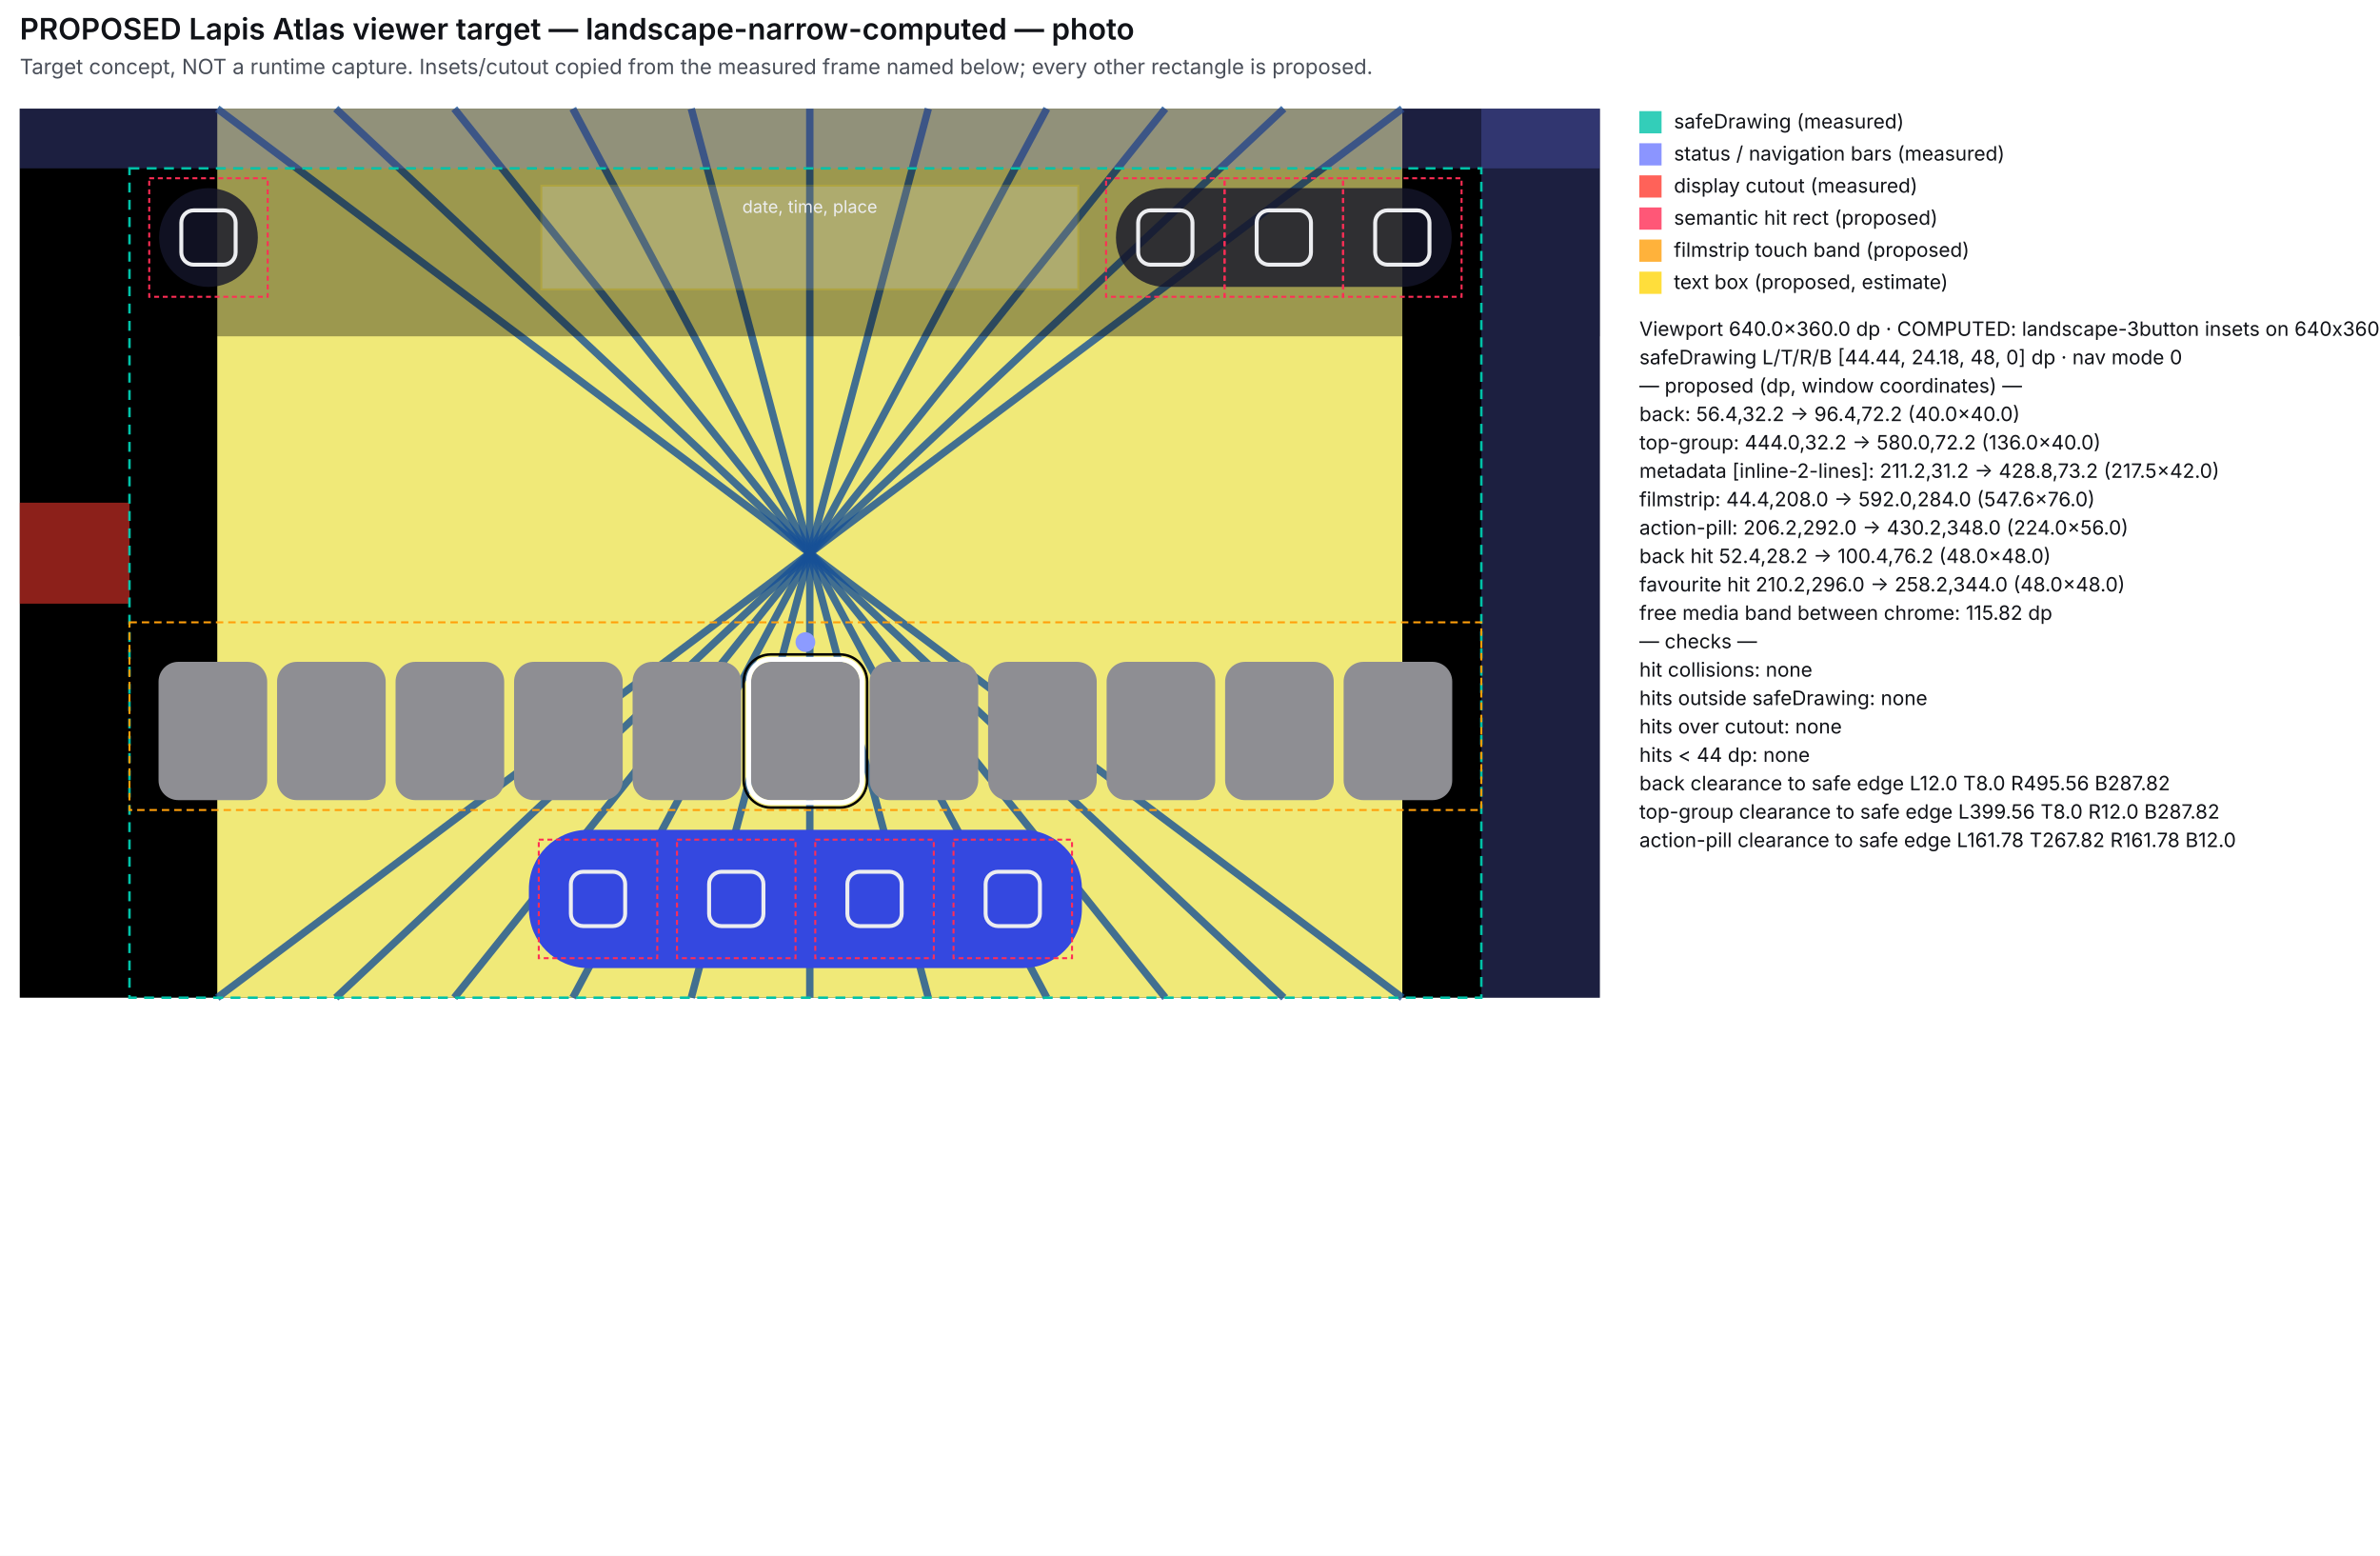
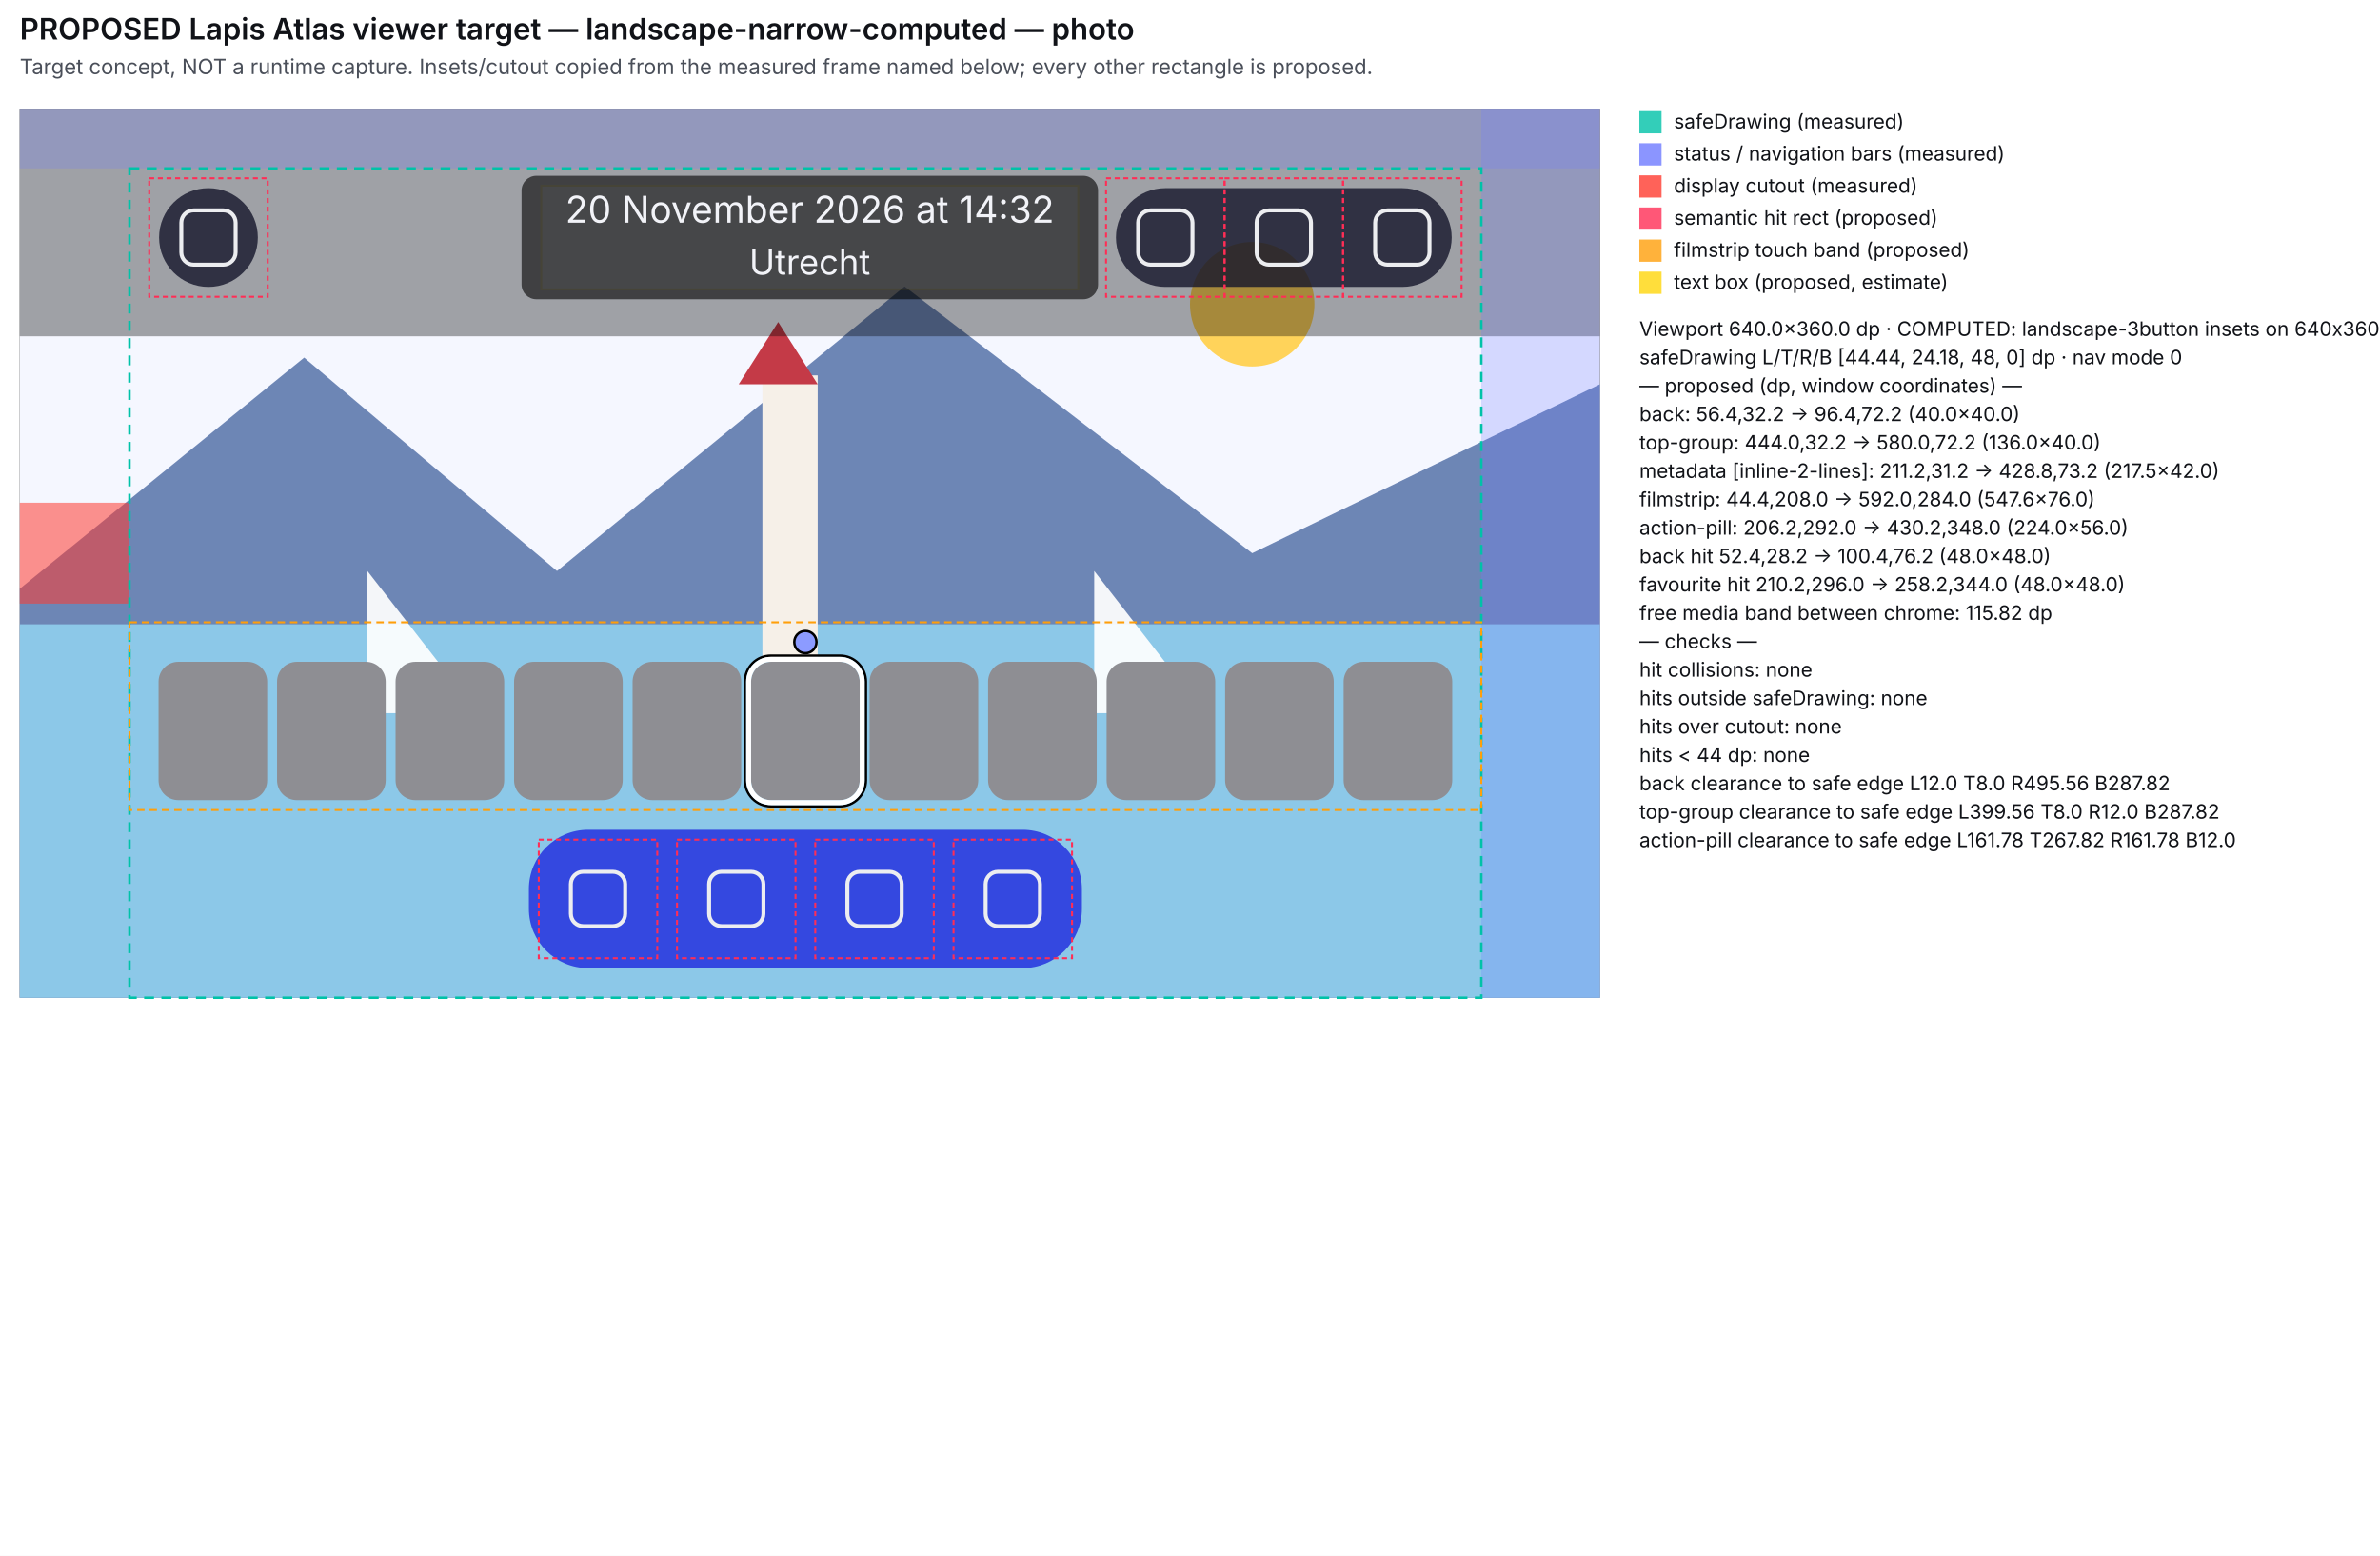
<svg xmlns="http://www.w3.org/2000/svg" viewBox="0 0 964.0 630.0" font-family="Inter, Arial, sans-serif" font-size="8">
  <rect width="964.0" height="630.0" fill="#FFFFFF" />
  <text x="8" y="16" font-size="12" font-weight="600" fill="#111318">PROPOSED Lapis Atlas viewer target — landscape-narrow-computed — photo</text>
  <text x="8" y="30" font-size="8.5" fill="#4A4F59">Target concept, NOT a runtime capture. Insets/cutout copied from the measured frame named below; every other rectangle is proposed.</text>
  <g transform="translate(8,44)">
    <rect width="640.0" height="360.0" fill="#000000" />
-     <rect x="80.0" y="0.0" width="480.0" height="360.0" fill="#F0E978" />
-     <line x1="80.0" y1="0.0" x2="560.0" y2="360.0" stroke="#165096" stroke-width="3" opacity="0.8" />
-     <line x1="128.0" y1="0.0" x2="512.0" y2="360.0" stroke="#165096" stroke-width="3" opacity="0.8" />
-     <line x1="176.0" y1="0.0" x2="464.0" y2="360.0" stroke="#165096" stroke-width="3" opacity="0.8" />
-     <line x1="224.0" y1="0.0" x2="416.0" y2="360.0" stroke="#165096" stroke-width="3" opacity="0.8" />
-     <line x1="272.0" y1="0.0" x2="368.0" y2="360.0" stroke="#165096" stroke-width="3" opacity="0.8" />
-     <line x1="320.0" y1="0.0" x2="320.0" y2="360.0" stroke="#165096" stroke-width="3" opacity="0.8" />
-     <line x1="368.0" y1="0.0" x2="272.0" y2="360.0" stroke="#165096" stroke-width="3" opacity="0.8" />
-     <line x1="416.0" y1="0.0" x2="224.0" y2="360.0" stroke="#165096" stroke-width="3" opacity="0.8" />
-     <line x1="464.0" y1="0.0" x2="176.0" y2="360.0" stroke="#165096" stroke-width="3" opacity="0.8" />
-     <line x1="512.0" y1="0.0" x2="128.0" y2="360.0" stroke="#165096" stroke-width="3" opacity="0.8" />
-     <line x1="560.0" y1="0.0" x2="80.0" y2="360.0" stroke="#165096" stroke-width="3" opacity="0.8" />
+     <rect width="640.0" height="360.0" fill="#F5F7FF" />
+     <path d="M0 194.4 L115.2 100.8 L217.6 187.2 L358.4 72.0 L499.2 180.0 L640.0 111.6 V360.0 H0 Z" fill="#6D86B5" />
+     <rect y="208.8" width="640.0" height="151.2" fill="#8CC8E8" />
+     <circle cx="499.2" cy="79.2" r="25.2" fill="#FFD35A" />
+     <rect x="300.8" y="108.0" width="22.4" height="115.2" fill="#F6F0E8" />
+     <path d="M291.2 111.6 L323.2 111.6 L307.2 86.4 Z" fill="#C43A47" />
+     <path d="M140.8 244.8 l0 -57.6 l44.8 57.6 Z" fill="#FFF" opacity=".92" />
+     <path d="M435.2 244.8 l0 -57.6 l44.8 57.6 Z" fill="#FFF" opacity=".92" />
    <rect x="0" y="0" width="640.0" height="92.18" fill="#000" opacity="0.35" />
    <rect x="0" y="0" width="640.0" height="24.18" fill="#6E7BFF" opacity="0.25" />
    <rect x="592.0" y="0" width="48" height="360.0" fill="#6E7BFF" opacity="0.25" />
    <rect x="0.0" y="159.56" width="44.44" height="40.88" fill="#FF3B30" opacity="0.55" />
    <rect x="44.44" y="24.18" width="547.56" height="335.82" fill="none" stroke="#00C2A8" stroke-width="1" stroke-dasharray="4 3" />
    <rect x="56.44" y="32.18" width="40.0" height="40.0" rx="20.0" fill="#14152A" opacity="0.8" />
    <rect x="65.44" y="41.18" width="22.0" height="22.0" rx="5" fill="none" stroke="#ECEDF0" stroke-width="1.6" />
    <rect x="52.44" y="28.18" width="48.0" height="48.0" fill="none" stroke="#FF2D55" stroke-width="0.8" stroke-dasharray="2 1.5" />
    <rect x="444.0" y="32.18" width="136.0" height="40.0" rx="20.0" fill="#14152A" opacity="0.8" />
    <rect x="453.0" y="41.18" width="22.0" height="22.0" rx="5" fill="none" stroke="#ECEDF0" stroke-width="1.6" />
    <rect x="440.0" y="28.18" width="48.0" height="48.0" fill="none" stroke="#FF2D55" stroke-width="0.8" stroke-dasharray="2 1.5" />
    <rect x="501.0" y="41.18" width="22.0" height="22.0" rx="5" fill="none" stroke="#ECEDF0" stroke-width="1.6" />
    <rect x="488.0" y="28.18" width="48.0" height="48.0" fill="none" stroke="#FF2D55" stroke-width="0.8" stroke-dasharray="2 1.5" />
    <rect x="549.0" y="41.18" width="22.0" height="22.0" rx="5" fill="none" stroke="#ECEDF0" stroke-width="1.6" />
    <rect x="536.0" y="28.18" width="48.0" height="48.0" fill="none" stroke="#FF2D55" stroke-width="0.8" stroke-dasharray="2 1.5" />
    <rect x="211.25" y="31.18" width="217.5" height="42.0" fill="#FFFFFF" opacity="0.18" stroke="#FFD60A" stroke-width="0.8" />
-     <text x="320.0" y="42.18" text-anchor="middle" fill="#ECEDF0" font-size="7">date, time, place</text>
+     <rect x="203.25" y="27.18" width="233.5" height="50.0" rx="6" fill="#000" opacity="0.6" />
+     <text x="320.0" y="46.18" text-anchor="middle" fill="#F2F3F8" font-size="15.0">20 November 2026 at 14:32</text>
+     <text x="320.0" y="67.18" text-anchor="middle" fill="#F2F3F8" font-size="14.0">Utrecht</text>
    <rect x="44.44" y="208.0" width="547.56" height="76.0" fill="none" stroke="#FF9F0A" stroke-width="0.8" stroke-dasharray="3 2" />
    <rect x="296.22" y="224.0" width="44.0" height="56.0" rx="8.0" fill="#8E8E93" />
-     <rect x="293.22" y="221.0" width="50.0" height="62.0" rx="11.0" fill="none" stroke="#000" stroke-width="1.0" />
-     <rect x="295.22" y="223.0" width="46.0" height="58.0" rx="9.0" fill="none" stroke="#FFFFFF" stroke-width="2.0" />
+     <rect x="293.72" y="221.5" width="49.0" height="61.0" rx="10.5" fill="none" stroke="#000" stroke-width="1.0" />
+     <rect x="295.22" y="223.0" width="46.0" height="58.0" rx="9.0" fill="none" stroke="#FFF" stroke-width="2.0" />
+     <circle cx="318.22" cy="216.0" r="5.0" fill="#000" />
    <circle cx="318.22" cy="216.0" r="4.0" fill="#8C9BFF" />
    <rect x="344.22" y="224.0" width="44.0" height="56.0" rx="8.0" fill="#8E8E93" />
    <rect x="392.22" y="224.0" width="44.0" height="56.0" rx="8.0" fill="#8E8E93" />
    <rect x="440.22" y="224.0" width="44.0" height="56.0" rx="8.0" fill="#8E8E93" />
    <rect x="488.22" y="224.0" width="44.0" height="56.0" rx="8.0" fill="#8E8E93" />
    <rect x="536.22" y="224.0" width="44.0" height="56.0" rx="8.0" fill="#8E8E93" />
    <rect x="248.22" y="224.0" width="44.0" height="56.0" rx="8.0" fill="#8E8E93" />
    <rect x="200.22" y="224.0" width="44.0" height="56.0" rx="8.0" fill="#8E8E93" />
    <rect x="152.22" y="224.0" width="44.0" height="56.0" rx="8.0" fill="#8E8E93" />
    <rect x="104.22" y="224.0" width="44.0" height="56.0" rx="8.0" fill="#8E8E93" />
    <rect x="56.22" y="224.0" width="44.0" height="56.0" rx="8.0" fill="#8E8E93" />
    <rect x="206.22" y="292.0" width="224.0" height="56.0" rx="24.0" fill="#3448E0" />
    <rect x="223.22" y="309.0" width="22.0" height="22.0" rx="5" fill="none" stroke="#ECEDF0" stroke-width="1.6" />
    <rect x="210.22" y="296.0" width="48.0" height="48.0" fill="none" stroke="#FF2D55" stroke-width="0.8" stroke-dasharray="2 1.5" />
    <rect x="279.22" y="309.0" width="22.0" height="22.0" rx="5" fill="none" stroke="#ECEDF0" stroke-width="1.6" />
    <rect x="266.22" y="296.0" width="48.0" height="48.0" fill="none" stroke="#FF2D55" stroke-width="0.8" stroke-dasharray="2 1.5" />
    <rect x="335.22" y="309.0" width="22.0" height="22.0" rx="5" fill="none" stroke="#ECEDF0" stroke-width="1.6" />
    <rect x="322.22" y="296.0" width="48.0" height="48.0" fill="none" stroke="#FF2D55" stroke-width="0.8" stroke-dasharray="2 1.5" />
    <rect x="391.22" y="309.0" width="22.0" height="22.0" rx="5" fill="none" stroke="#ECEDF0" stroke-width="1.6" />
    <rect x="378.22" y="296.0" width="48.0" height="48.0" fill="none" stroke="#FF2D55" stroke-width="0.8" stroke-dasharray="2 1.5" />
  </g>
  <defs>
    <pattern id="hatch" width="6" height="6" patternUnits="userSpaceOnUse" patternTransform="rotate(45)">
      <line x1="0" y1="0" x2="0" y2="6" stroke="#FF9F0A" stroke-width="2" />
    </pattern>
  </defs>
  <g font-size="8" fill="#111318">
    <rect x="664.0" y="45" width="9" height="9" fill="#00C2A8" opacity="0.8" />
    <text x="678.0" y="52">safeDrawing (measured)</text>
    <rect x="664.0" y="58" width="9" height="9" fill="#6E7BFF" opacity="0.8" />
    <text x="678.0" y="65">status / navigation bars (measured)</text>
    <rect x="664.0" y="71" width="9" height="9" fill="#FF3B30" opacity="0.8" />
    <text x="678.0" y="78">display cutout (measured)</text>
    <rect x="664.0" y="84" width="9" height="9" fill="#FF2D55" opacity="0.8" />
    <text x="678.0" y="91">semantic hit rect (proposed)</text>
    <rect x="664.0" y="97" width="9" height="9" fill="#FF9F0A" opacity="0.8" />
    <text x="678.0" y="104">filmstrip touch band (proposed)</text>
    <rect x="664.0" y="110" width="9" height="9" fill="#FFD60A" opacity="0.8" />
    <text x="678.0" y="117">text box (proposed, estimate)</text>
    <text x="664.0" y="136">Viewport 640.0×360.0 dp · COMPUTED: landscape-3button insets on 640x360 dp</text>
    <text x="664.0" y="147.5">safeDrawing L/T/R/B [44.44, 24.18, 48, 0] dp · nav mode 0</text>
    <text x="664.0" y="159.0">— proposed (dp, window coordinates) —</text>
    <text x="664.0" y="170.5">back: 56.4,32.2 → 96.4,72.2 (40.0×40.0)</text>
    <text x="664.0" y="182.0">top-group: 444.0,32.2 → 580.0,72.2 (136.0×40.0)</text>
    <text x="664.0" y="193.5">metadata [inline-2-lines]: 211.2,31.2 → 428.8,73.2 (217.5×42.0)</text>
    <text x="664.0" y="205.0">filmstrip: 44.4,208.0 → 592.0,284.0 (547.6×76.0)</text>
    <text x="664.0" y="216.5">action-pill: 206.2,292.0 → 430.2,348.0 (224.0×56.0)</text>
    <text x="664.0" y="228.0">back hit 52.4,28.2 → 100.4,76.2 (48.0×48.0)</text>
    <text x="664.0" y="239.5">favourite hit 210.2,296.0 → 258.2,344.0 (48.0×48.0)</text>
    <text x="664.0" y="251.0">free media band between chrome: 115.82 dp</text>
    <text x="664.0" y="262.5">— checks —</text>
    <text x="664.0" y="274.0">hit collisions: none</text>
    <text x="664.0" y="285.5">hits outside safeDrawing: none</text>
    <text x="664.0" y="297.0">hits over cutout: none</text>
    <text x="664.0" y="308.5">hits &lt; 44 dp: none</text>
    <text x="664.0" y="320.0">back clearance to safe edge L12.0 T8.0 R495.56 B287.82</text>
    <text x="664.0" y="331.5">top-group clearance to safe edge L399.56 T8.0 R12.0 B287.82</text>
    <text x="664.0" y="343.0">action-pill clearance to safe edge L161.78 T267.82 R161.78 B12.0</text>
  </g>
</svg>
